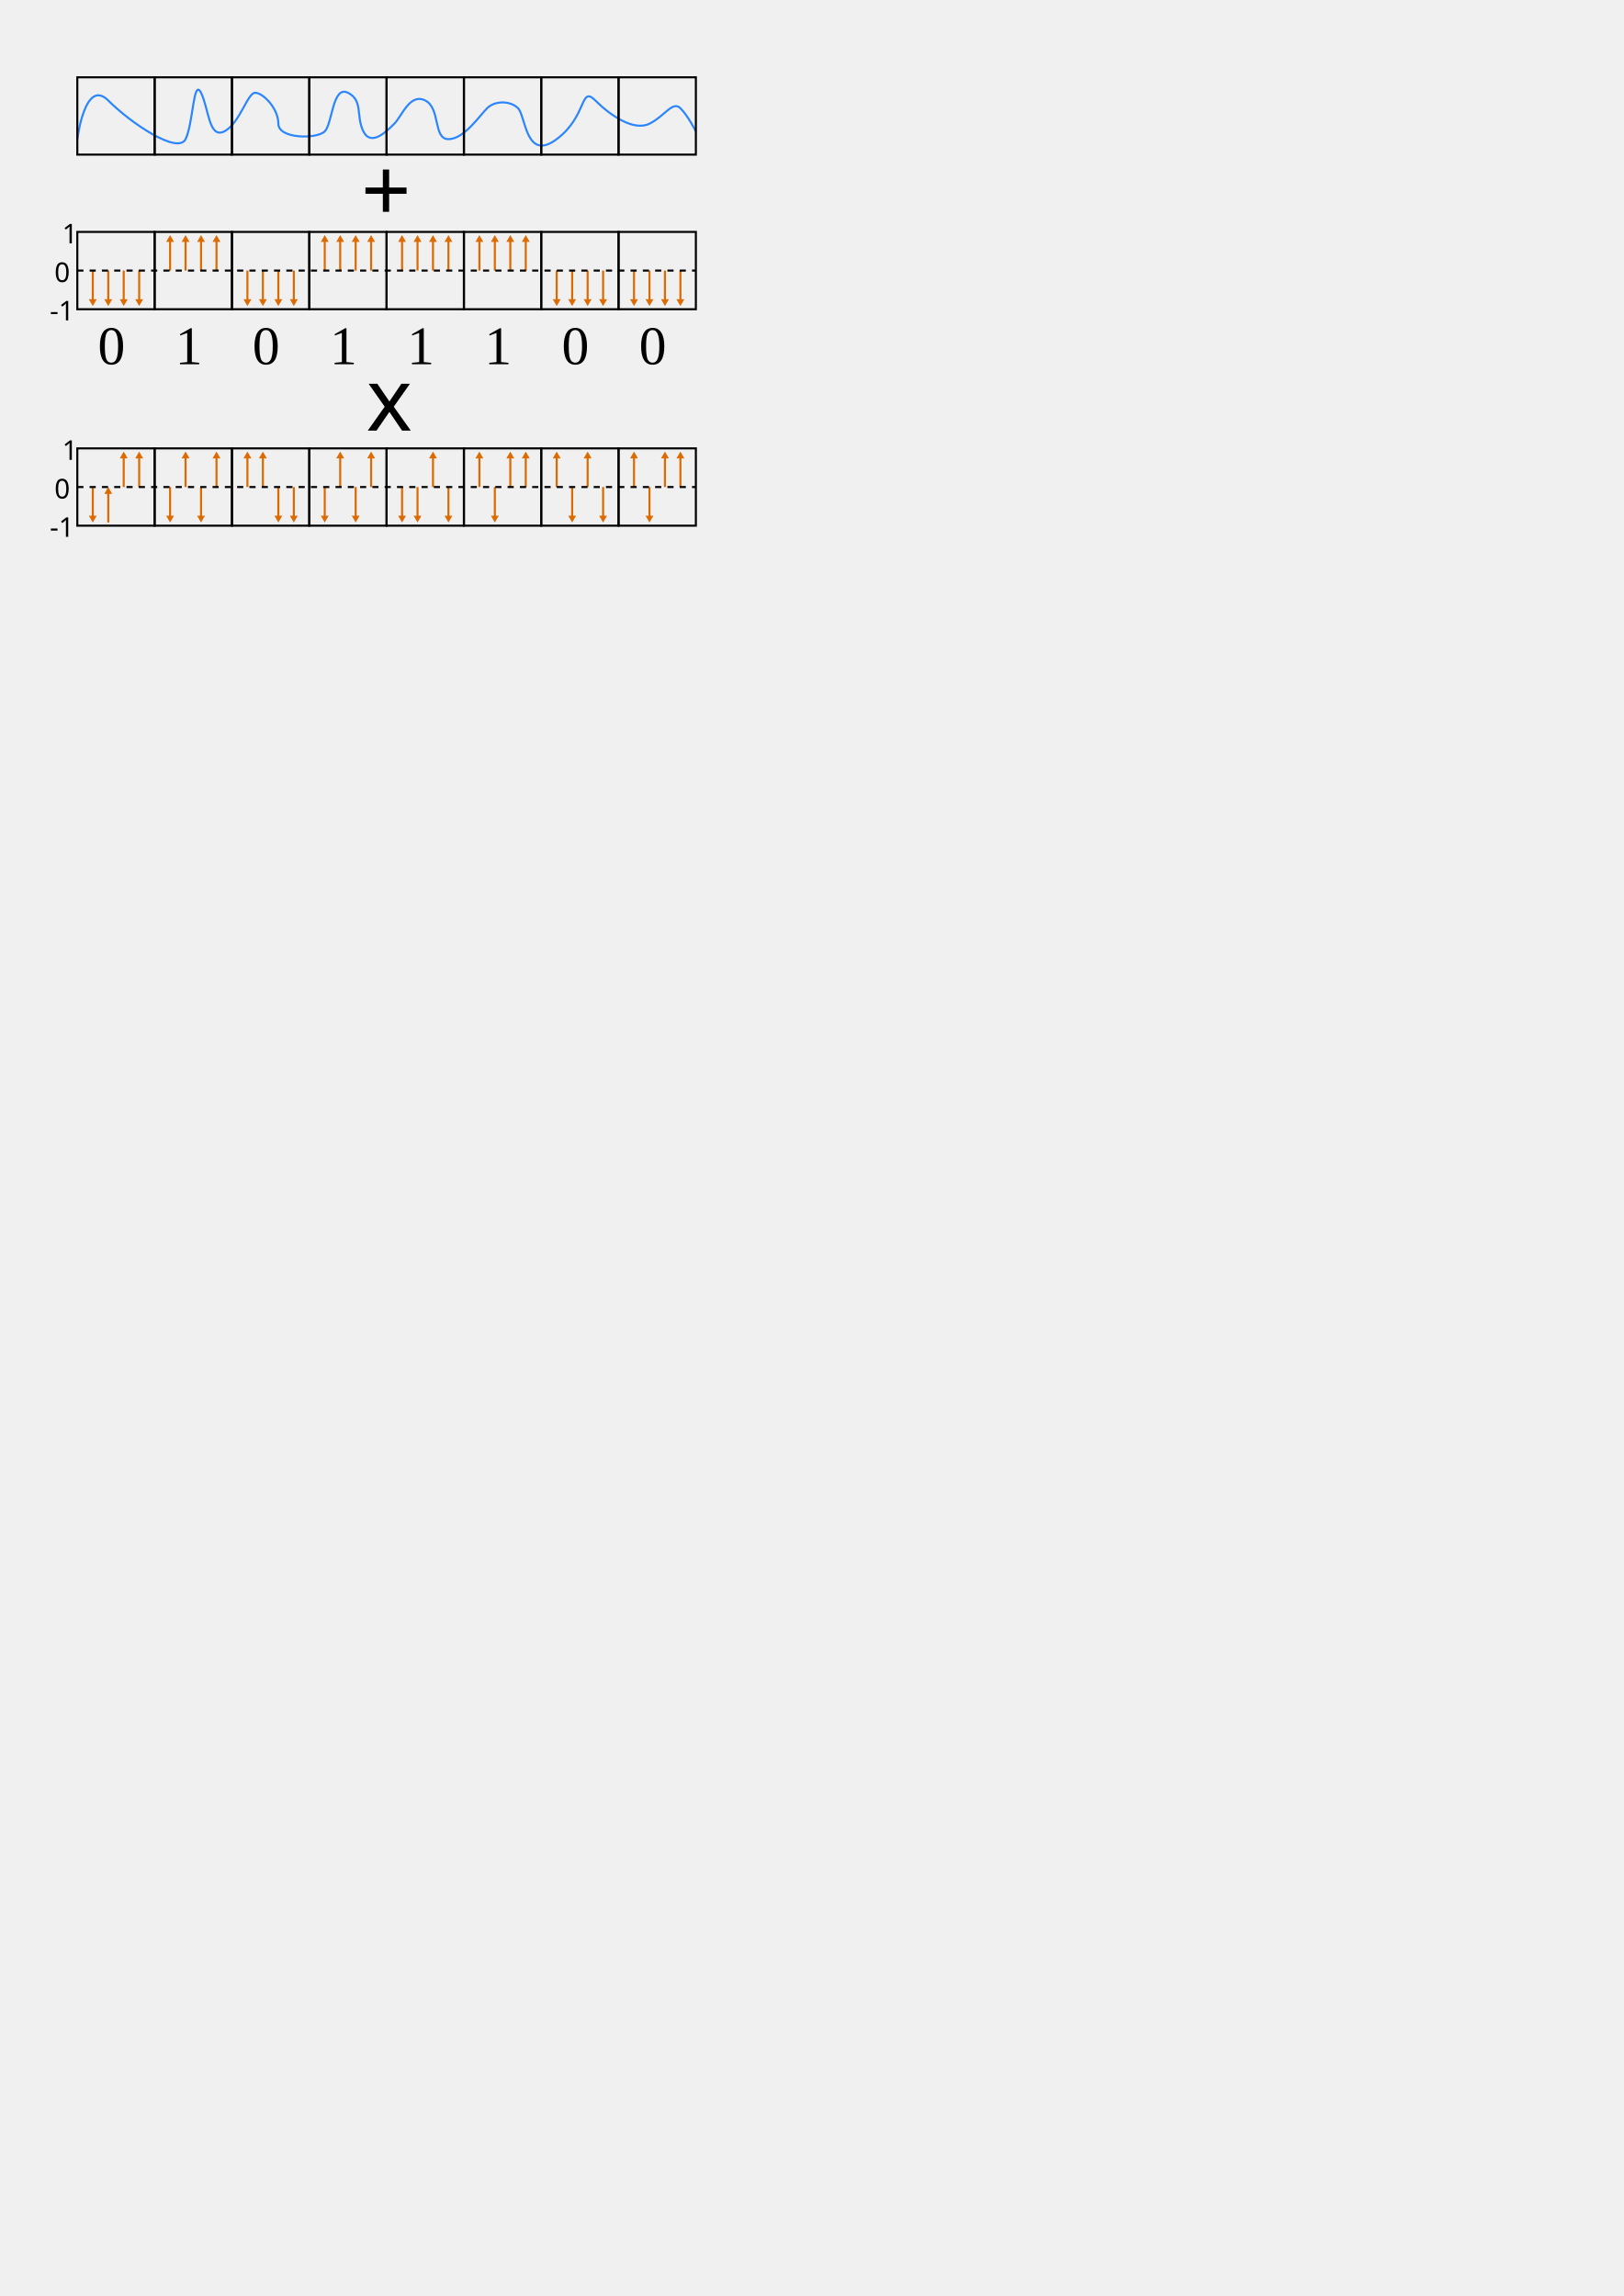
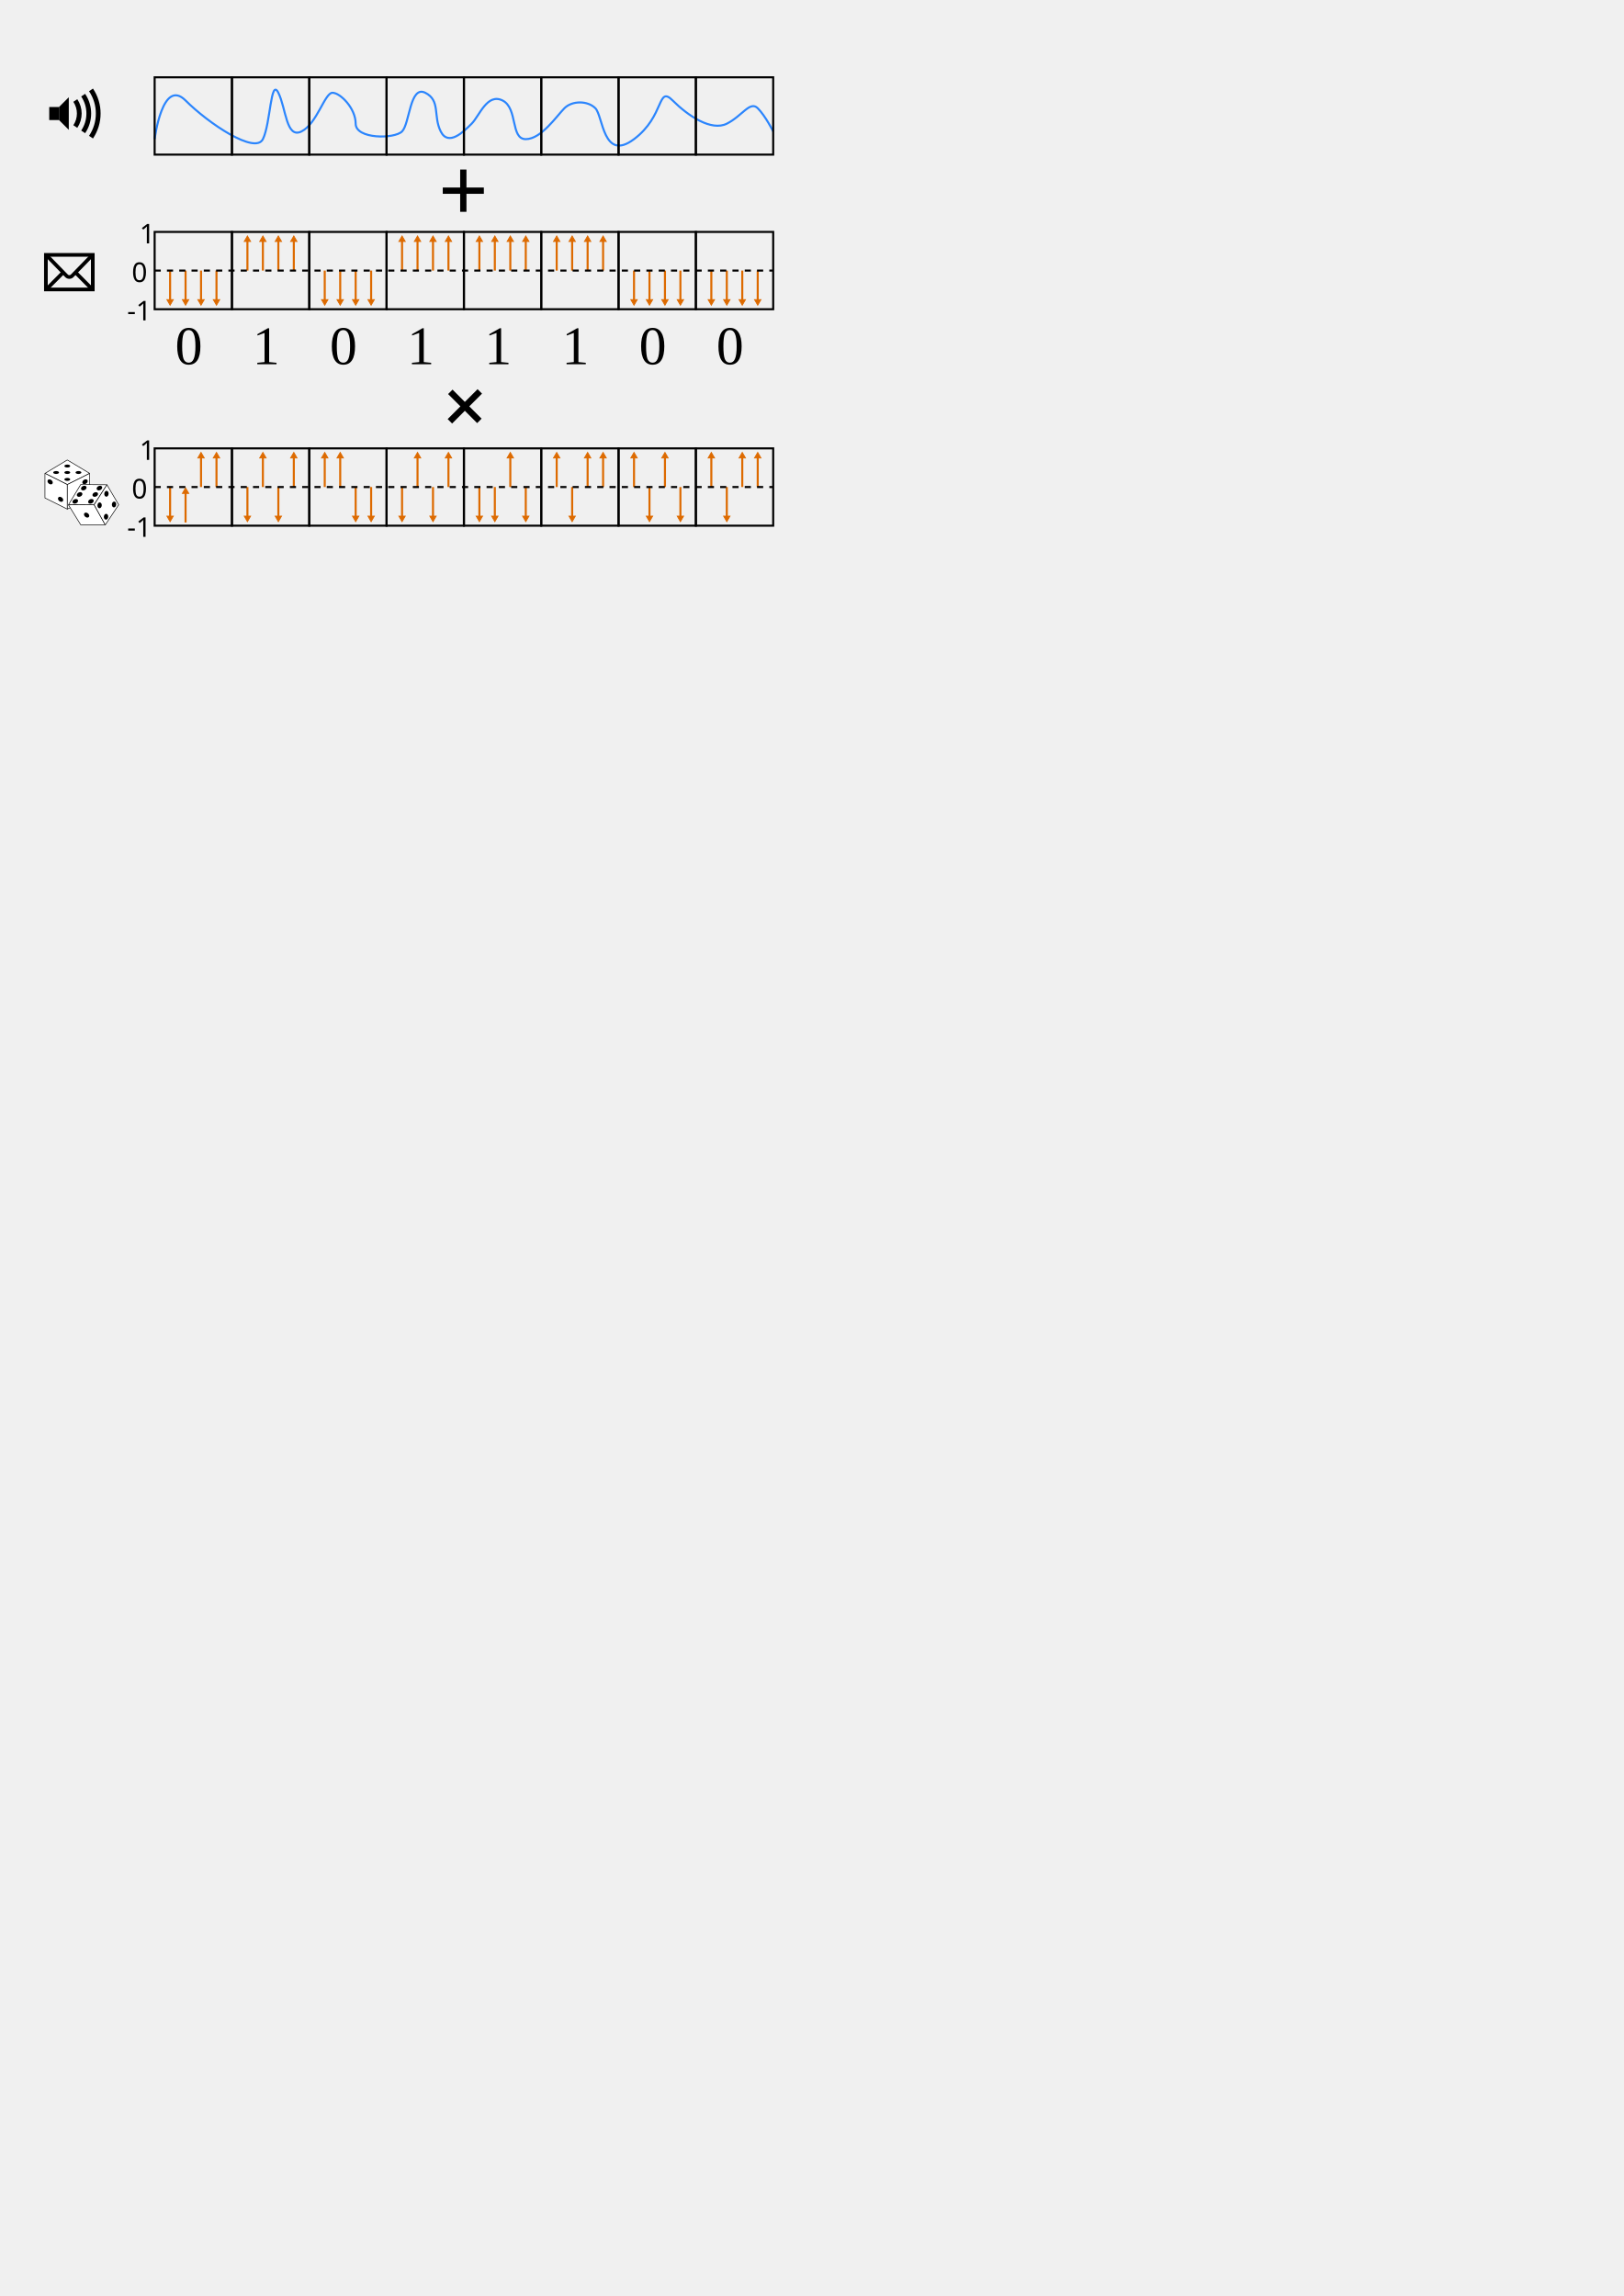
- <svg xmlns="http://www.w3.org/2000/svg" width="210mm" height="297mm" viewBox="0 0 210 297" version="1.1" id="svg1557">
+ <svg xmlns="http://www.w3.org/2000/svg" xmlns:xlink="http://www.w3.org/1999/xlink" width="210mm" height="297mm" viewBox="0 0 210 297" version="1.1" id="svg1557" xml:space="preserve">
  <defs id="defs1554">
    <marker style="overflow:visible" id="TriangleStart" refX="0" refY="0" orient="auto-start-reverse" markerWidth="3.324" markerHeight="3.843" viewBox="0 0 5.324 6.155" preserveAspectRatio="xMidYMid">
      <path transform="scale(0.5)" style="fill:context-stroke;fill-rule:evenodd;stroke:context-stroke;stroke-width:1pt" d="M 5.77,0 -2.88,5 V -5 Z" id="path135" />
    </marker>
+     <symbol id="Mail">
+       <g style="fill:none;stroke-width:4" id="g437">
+         <path d="m 10.5,55.1 h 51 V 17.5 h -51 z" id="path429" />
+         <path d="m 11,17.75 22,22.6 c 1.6,1.6 4.4,1.6 6,0.013 L 61,17.75" id="path431" />
+         <path d="M 12,54 28.9,37" id="path433" />
+         <path d="M 60,54 43.1,37" id="path435" />
+       </g>
+     </symbol>
+     <symbol id="PostOffice">
+       <g style="fill:none;stroke-width:4" id="g3347">
+         <path d="m 10.5,55.1 h 51 V 17.5 h -51 z" id="path3339" />
+         <path d="m 11,17.75 22,22.6 c 1.6,1.6 4.4,1.6 6,0.013 L 61,17.75" id="path3341" />
+         <path d="M 12,54 28.9,37" id="path3343" />
+         <path d="M 60,54 43.1,37" id="path3345" />
+       </g>
+     </symbol>
+     <symbol id="Amphitheatre">
+       <circle cx="36" cy="8.5" r="3.5" style="stroke:none" id="circle2660" />
+       <path d="m 42,13.5 a 4.5,4.5 0 0 1 4.5,4.5 v 8.5 a 1.5,1.5 0 0 1 -3,0 v -8 h -3 V 29 a 20,20 0 0 1 -9,0 V 18.5 h -3 v 8 a 1.5,1.5 0 0 1 -3,0 V 18 A 4.5,4.5 0 0 1 30,13.5 Z" style="stroke:none" id="path2662" />
+       <path d="m 51.1,34.4 a 27,27 0 0 1 -30.2,0" style="fill:none;stroke-width:5.5" id="path2664" />
+       <path d="m 57.3,43.5 a 38,38 0 0 1 -42.6,0" style="fill:none;stroke-width:5.5" id="path2666" />
+       <path d="m 63.4,52.6 a 49,49 0 0 1 -54.8,0" style="fill:none;stroke-width:5.5" id="path2668" />
+     </symbol>
  </defs>
  <g id="layer1">
-     <g id="g2194" transform="translate(-0.655665,-6)">
+     <g id="g2194" transform="translate(9.344335,-6)">
      <text xml:space="preserve" style="font-size:7.056px;fill:#000000;fill-opacity:1;stroke:none;stroke-width:0.265;stroke-linecap:butt;stroke-linejoin:miter;stroke-miterlimit:4;stroke-dasharray:none;stroke-dashoffset:0;stroke-opacity:1;paint-order:normal" x="13.31" y="53.115" id="text20571">
        <tspan id="tspan20569" style="font-size:7.056px;fill:#000000;fill-opacity:1;stroke:none;stroke-width:0.265;stroke-dasharray:none;stroke-opacity:1" x="13.31" y="53.115">0</tspan>
      </text>
      <text xml:space="preserve" style="font-size:7.056px;fill:#000000;fill-opacity:1;stroke:none;stroke-width:0.265;stroke-linecap:butt;stroke-linejoin:miter;stroke-miterlimit:4;stroke-dasharray:none;stroke-dashoffset:0;stroke-opacity:1;paint-order:normal" x="33.31" y="53.115" id="text20571-6">
        <tspan id="tspan20569-1" style="font-size:7.056px;fill:#000000;fill-opacity:1;stroke:none;stroke-width:0.265;stroke-dasharray:none;stroke-opacity:1" x="33.31" y="53.115">0</tspan>
      </text>
      <text xml:space="preserve" style="font-size:7.056px;fill:#000000;fill-opacity:1;stroke:none;stroke-width:0.265;stroke-linecap:butt;stroke-linejoin:miter;stroke-miterlimit:4;stroke-dasharray:none;stroke-dashoffset:0;stroke-opacity:1;paint-order:normal" x="43.31" y="53.115" id="text20571-6-8">
        <tspan id="tspan20569-1-7" style="font-size:7.056px;fill:#000000;fill-opacity:1;stroke:none;stroke-width:0.265;stroke-dasharray:none;stroke-opacity:1" x="43.31" y="53.115">1</tspan>
      </text>
      <text xml:space="preserve" style="font-size:7.056px;fill:#000000;fill-opacity:1;stroke:none;stroke-width:0.265;stroke-linecap:butt;stroke-linejoin:miter;stroke-miterlimit:4;stroke-dasharray:none;stroke-dashoffset:0;stroke-opacity:1;paint-order:normal" x="53.31" y="53.115" id="text20571-6-9">
        <tspan id="tspan20569-1-2" style="font-size:7.056px;fill:#000000;fill-opacity:1;stroke:none;stroke-width:0.265;stroke-dasharray:none;stroke-opacity:1" x="53.31" y="53.115">1</tspan>
      </text>
      <text xml:space="preserve" style="font-size:7.056px;fill:#000000;fill-opacity:1;stroke:none;stroke-width:0.265;stroke-linecap:butt;stroke-linejoin:miter;stroke-miterlimit:4;stroke-dasharray:none;stroke-dashoffset:0;stroke-opacity:1;paint-order:normal" x="63.31" y="53.115" id="text20571-6-0">
        <tspan id="tspan20569-1-23" style="font-size:7.056px;fill:#000000;fill-opacity:1;stroke:none;stroke-width:0.265;stroke-dasharray:none;stroke-opacity:1" x="63.31" y="53.115">1</tspan>
      </text>
      <text xml:space="preserve" style="font-size:7.056px;fill:#000000;fill-opacity:1;stroke:none;stroke-width:0.265;stroke-linecap:butt;stroke-linejoin:miter;stroke-miterlimit:4;stroke-dasharray:none;stroke-dashoffset:0;stroke-opacity:1;paint-order:normal" x="73.31" y="53.115" id="text20571-6-7">
        <tspan id="tspan20569-1-5" style="font-size:7.056px;fill:#000000;fill-opacity:1;stroke:none;stroke-width:0.265;stroke-dasharray:none;stroke-opacity:1" x="73.31" y="53.115">0</tspan>
      </text>
      <text xml:space="preserve" style="font-size:7.056px;fill:#000000;fill-opacity:1;stroke:none;stroke-width:0.265;stroke-linecap:butt;stroke-linejoin:miter;stroke-miterlimit:4;stroke-dasharray:none;stroke-dashoffset:0;stroke-opacity:1;paint-order:normal" x="83.31" y="53.115" id="text20571-6-92">
        <tspan id="tspan20569-1-28" style="font-size:7.056px;fill:#000000;fill-opacity:1;stroke:none;stroke-width:0.265;stroke-dasharray:none;stroke-opacity:1" x="83.31" y="53.115">0</tspan>
      </text>
      <text xml:space="preserve" style="font-size:7.056px;fill:#000000;fill-opacity:1;stroke:none;stroke-width:0.265;stroke-linecap:butt;stroke-linejoin:miter;stroke-miterlimit:4;stroke-dasharray:none;stroke-dashoffset:0;stroke-opacity:1;paint-order:normal" x="23.31" y="53.115" id="text20571-6-6">
        <tspan id="tspan20569-1-1" style="font-size:7.056px;fill:#000000;fill-opacity:1;stroke:none;stroke-width:0.265;stroke-dasharray:none;stroke-opacity:1" x="23.31" y="53.115">1</tspan>
      </text>
    </g>
-     <g id="g3148" style="display:inline" transform="translate(0,-26)">
-       <path style="fill:none;stroke:#0671ff;stroke-width:0.265;stroke-linecap:butt;stroke-linejoin:miter;stroke-miterlimit:4;paint-order:normal;stroke-opacity:0.843" d="m 10,44 c 0,0 1,-8 4,-5 3,3 9,7 10,5 1,-2 1,-8 2,-6 1,2 1,6 3,5 2,-1 3,-5 4,-5 1,0 3,2 3,4 0,2 5,2 6,1 1,-1 1,-6 3,-5 2,1 1,3 2,5 1,2 3,0 4,-1 1,-1 2,-4 4,-3 2,1 1,5 3,5 2,0 4,-3 5,-4 1,-1 3,-1 4,0 1,1 1,7 5,4 4,-3 3,-7 5,-5 2,2 5,4 7,3 C 86,41 87,39 88,40 c 1,1 2,3 2,3" id="path2536-6-7" />
+     <g id="g3148" style="display:inline" transform="translate(10,-26)">
+       <path style="fill:none;stroke:#0671ff;stroke-width:0.265;stroke-linecap:butt;stroke-linejoin:miter;stroke-miterlimit:4;stroke-opacity:0.843;paint-order:normal" d="m 10,44 c 0,0 1,-8 4,-5 3,3 9,7 10,5 1,-2 1,-8 2,-6 1,2 1,6 3,5 2,-1 3,-5 4,-5 1,0 3,2 3,4 0,2 5,2 6,1 1,-1 1,-6 3,-5 2,1 1,3 2,5 1,2 3,0 4,-1 1,-1 2,-4 4,-3 2,1 1,5 3,5 2,0 4,-3 5,-4 1,-1 3,-1 4,0 1,1 1,7 5,4 4,-3 3,-7 5,-5 2,2 5,4 7,3 C 86,41 87,39 88,40 c 1,1 2,3 2,3" id="path2536-6-7" />
      <g id="g2699-9-3" transform="translate(0,26)" style="display:inline">
        <rect style="fill:none;stroke:#000000;stroke-width:0.265;stroke-linecap:butt;stroke-linejoin:miter;stroke-miterlimit:4;paint-order:normal" id="rect907-1-6" width="10" height="10" x="10" y="10" />
        <rect style="fill:none;stroke:#000000;stroke-width:0.265;stroke-linecap:butt;stroke-linejoin:miter;stroke-miterlimit:4;paint-order:normal" id="rect907-3-2-7" width="10" height="10" x="20" y="10" />
        <rect style="fill:none;stroke:#000000;stroke-width:0.265;stroke-linecap:butt;stroke-linejoin:miter;stroke-miterlimit:4;paint-order:normal" id="rect907-3-6-7-5" width="10" height="10" x="30" y="10" />
        <rect style="fill:none;stroke:#000000;stroke-width:0.265;stroke-linecap:butt;stroke-linejoin:miter;stroke-miterlimit:4;paint-order:normal" id="rect907-3-7-0-3" width="10" height="10" x="40" y="10" />
        <rect style="fill:none;stroke:#000000;stroke-width:0.265;stroke-linecap:butt;stroke-linejoin:miter;stroke-miterlimit:4;paint-order:normal" id="rect907-5-9-5" width="10" height="10" x="50" y="10" />
        <rect style="fill:none;stroke:#000000;stroke-width:0.265;stroke-linecap:butt;stroke-linejoin:miter;stroke-miterlimit:4;paint-order:normal" id="rect907-3-3-3-6" width="10" height="10" x="60" y="10" />
        <rect style="fill:none;stroke:#000000;stroke-width:0.265;stroke-linecap:butt;stroke-linejoin:miter;stroke-miterlimit:4;paint-order:normal" id="rect907-3-6-5-6-2" width="10" height="10" x="70" y="10" />
        <rect style="fill:none;stroke:#000000;stroke-width:0.265;stroke-linecap:butt;stroke-linejoin:miter;stroke-miterlimit:4;paint-order:normal" id="rect907-3-7-6-0-9" width="10" height="10" x="80" y="10" />
      </g>
    </g>
-     <g id="g9992">
+     <g id="g9992" transform="translate(10)">
      <g id="g9040" transform="translate(0,20)" style="display:inline">
        <path id="rect9024" style="fill:none;stroke:#000000;stroke-width:0.265" d="M 10,10 H 20 V 20 H 10 Z" />
        <rect style="fill:none;stroke:#000000;stroke-width:0.265;stroke-linecap:butt;stroke-linejoin:miter;stroke-miterlimit:4;paint-order:normal" id="rect9026" width="10" height="10" x="20" y="10" />
        <rect style="fill:none;stroke:#000000;stroke-width:0.265;stroke-linecap:butt;stroke-linejoin:miter;stroke-miterlimit:4;paint-order:normal" id="rect9028" width="10" height="10" x="30" y="10" />
        <rect style="fill:none;stroke:#000000;stroke-width:0.265;stroke-linecap:butt;stroke-linejoin:miter;stroke-miterlimit:4;paint-order:normal" id="rect9030" width="10" height="10" x="40" y="10" />
        <rect style="fill:none;stroke:#000000;stroke-width:0.265;stroke-linecap:butt;stroke-linejoin:miter;stroke-miterlimit:4;paint-order:normal" id="rect9032" width="10" height="10" x="50" y="10" />
        <rect style="fill:none;stroke:#000000;stroke-width:0.265;stroke-linecap:butt;stroke-linejoin:miter;stroke-miterlimit:4;paint-order:normal" id="rect9034" width="10" height="10" x="60" y="10" />
        <rect style="fill:none;stroke:#000000;stroke-width:0.265;stroke-linecap:butt;stroke-linejoin:miter;stroke-miterlimit:4;paint-order:normal" id="rect9036" width="10" height="10" x="70" y="10" />
        <rect style="fill:none;stroke:#000000;stroke-width:0.265;stroke-linecap:butt;stroke-linejoin:miter;stroke-miterlimit:4;paint-order:normal" id="rect9038" width="10" height="10" x="80" y="10" />
      </g>
      <path style="fill:#000000;stroke:#dd6a00;stroke-width:0.265;stroke-miterlimit:1.5;stroke-opacity:1;marker-end:url(#TriangleStart)" d="M 22,35 V 31" id="path5678" />
      <path style="fill:#000000;stroke:#dd6a00;stroke-width:0.265;stroke-miterlimit:1.5;stroke-opacity:1;marker-end:url(#TriangleStart)" d="M 24,35 V 31" id="path5682" />
      <path style="fill:#000000;stroke:#dd6a00;stroke-width:0.265;stroke-miterlimit:1.5;stroke-opacity:1;marker-end:url(#TriangleStart)" d="M 26,35 V 31" id="path5686" />
      <path style="fill:#000000;stroke:#dd6a00;stroke-width:0.265;stroke-miterlimit:1.5;stroke-opacity:1;marker-end:url(#TriangleStart)" d="M 28,35 V 31" id="path5690" />
-       <path style="fill:#000000;stroke:#dd6a00;stroke-width:0.265;stroke-miterlimit:1.5;stroke-opacity:1;marker-end:url(#TriangleStart)" d="m 12,35 0,4" id="path6644" />
-       <path style="fill:#000000;stroke:#dd6a00;stroke-width:0.265;stroke-miterlimit:1.5;stroke-opacity:1;marker-end:url(#TriangleStart)" d="m 14,35 0,4" id="path6646" />
-       <path style="fill:#000000;stroke:#dd6a00;stroke-width:0.265;stroke-miterlimit:1.5;stroke-opacity:1;marker-end:url(#TriangleStart)" d="m 16,35 0,4" id="path6648" />
-       <path style="fill:#000000;stroke:#dd6a00;stroke-width:0.265;stroke-miterlimit:1.5;stroke-opacity:1;marker-end:url(#TriangleStart)" d="m 18,35 0,4" id="path6650" />
+       <path style="fill:#000000;stroke:#dd6a00;stroke-width:0.265;stroke-miterlimit:1.5;stroke-opacity:1;marker-end:url(#TriangleStart)" d="m 12,35 v 4" id="path6644" />
+       <path style="fill:#000000;stroke:#dd6a00;stroke-width:0.265;stroke-miterlimit:1.5;stroke-opacity:1;marker-end:url(#TriangleStart)" d="m 14,35 v 4" id="path6646" />
+       <path style="fill:#000000;stroke:#dd6a00;stroke-width:0.265;stroke-miterlimit:1.5;stroke-opacity:1;marker-end:url(#TriangleStart)" d="m 16,35 v 4" id="path6648" />
+       <path style="fill:#000000;stroke:#dd6a00;stroke-width:0.265;stroke-miterlimit:1.5;stroke-opacity:1;marker-end:url(#TriangleStart)" d="m 18,35 v 4" id="path6650" />
      <path style="fill:#000000;stroke:#dd6a00;stroke-width:0.265;stroke-miterlimit:1.5;stroke-opacity:1;marker-end:url(#TriangleStart)" d="M 42,35 V 31" id="path8886" />
      <path style="fill:#000000;stroke:#dd6a00;stroke-width:0.265;stroke-miterlimit:1.5;stroke-opacity:1;marker-end:url(#TriangleStart)" d="M 44,35 V 31" id="path8888" />
      <path style="fill:#000000;stroke:#dd6a00;stroke-width:0.265;stroke-miterlimit:1.5;stroke-opacity:1;marker-end:url(#TriangleStart)" d="M 46,35 V 31" id="path8890" />
      <path style="fill:#000000;stroke:#dd6a00;stroke-width:0.265;stroke-miterlimit:1.5;stroke-opacity:1;marker-end:url(#TriangleStart)" d="M 48,35 V 31" id="path8892" />
-       <path style="fill:#000000;stroke:#dd6a00;stroke-width:0.265;stroke-miterlimit:1.5;stroke-opacity:1;marker-end:url(#TriangleStart)" d="m 32,35 0,4" id="path8894" />
-       <path style="fill:#000000;stroke:#dd6a00;stroke-width:0.265;stroke-miterlimit:1.5;stroke-opacity:1;marker-end:url(#TriangleStart)" d="m 34,35 0,4" id="path8896" />
-       <path style="fill:#000000;stroke:#dd6a00;stroke-width:0.265;stroke-miterlimit:1.5;stroke-opacity:1;marker-end:url(#TriangleStart)" d="m 36,35 0,4" id="path8898" />
-       <path style="fill:#000000;stroke:#dd6a00;stroke-width:0.265;stroke-miterlimit:1.5;stroke-opacity:1;marker-end:url(#TriangleStart)" d="m 38,35 0,4" id="path8900" />
+       <path style="fill:#000000;stroke:#dd6a00;stroke-width:0.265;stroke-miterlimit:1.5;stroke-opacity:1;marker-end:url(#TriangleStart)" d="m 32,35 v 4" id="path8894" />
+       <path style="fill:#000000;stroke:#dd6a00;stroke-width:0.265;stroke-miterlimit:1.5;stroke-opacity:1;marker-end:url(#TriangleStart)" d="m 34,35 v 4" id="path8896" />
+       <path style="fill:#000000;stroke:#dd6a00;stroke-width:0.265;stroke-miterlimit:1.5;stroke-opacity:1;marker-end:url(#TriangleStart)" d="m 36,35 v 4" id="path8898" />
+       <path style="fill:#000000;stroke:#dd6a00;stroke-width:0.265;stroke-miterlimit:1.5;stroke-opacity:1;marker-end:url(#TriangleStart)" d="m 38,35 v 4" id="path8900" />
      <path style="fill:#000000;stroke:#dd6a00;stroke-width:0.265;stroke-miterlimit:1.5;stroke-opacity:1;marker-end:url(#TriangleStart)" d="M 52,35 V 31" id="path8906" />
      <path style="fill:#000000;stroke:#dd6a00;stroke-width:0.265;stroke-miterlimit:1.5;stroke-opacity:1;marker-end:url(#TriangleStart)" d="M 54,35 V 31" id="path8908" />
      <path style="fill:#000000;stroke:#dd6a00;stroke-width:0.265;stroke-miterlimit:1.5;stroke-opacity:1;marker-end:url(#TriangleStart)" d="M 56,35 V 31" id="path8910" />
      <path style="fill:#000000;stroke:#dd6a00;stroke-width:0.265;stroke-miterlimit:1.5;stroke-opacity:1;marker-end:url(#TriangleStart)" d="M 58,35 V 31" id="path8912" />
      <path style="fill:#000000;stroke:#dd6a00;stroke-width:0.265;stroke-miterlimit:1.5;stroke-opacity:1;marker-end:url(#TriangleStart)" d="M 62,35 V 31" id="path8916" />
      <path style="fill:#000000;stroke:#dd6a00;stroke-width:0.265;stroke-miterlimit:1.5;stroke-opacity:1;marker-end:url(#TriangleStart)" d="M 64,35 V 31" id="path8918" />
      <path style="fill:#000000;stroke:#dd6a00;stroke-width:0.265;stroke-miterlimit:1.5;stroke-opacity:1;marker-end:url(#TriangleStart)" d="M 66,35 V 31" id="path8920" />
      <path style="fill:#000000;stroke:#dd6a00;stroke-width:0.265;stroke-miterlimit:1.5;stroke-opacity:1;marker-end:url(#TriangleStart)" d="M 68,35 V 31" id="path8922" />
-       <path style="fill:#000000;stroke:#dd6a00;stroke-width:0.265;stroke-miterlimit:1.5;stroke-opacity:1;marker-end:url(#TriangleStart)" d="m 72,35 0,4" id="path8928" />
-       <path style="fill:#000000;stroke:#dd6a00;stroke-width:0.265;stroke-miterlimit:1.5;stroke-opacity:1;marker-end:url(#TriangleStart)" d="m 74,35 0,4" id="path8930" />
-       <path style="fill:#000000;stroke:#dd6a00;stroke-width:0.265;stroke-miterlimit:1.5;stroke-opacity:1;marker-end:url(#TriangleStart)" d="m 76,35 0,4" id="path8932" />
-       <path style="fill:#000000;stroke:#dd6a00;stroke-width:0.265;stroke-miterlimit:1.5;stroke-opacity:1;marker-end:url(#TriangleStart)" d="m 78,35 0,4" id="path8934" />
-       <path style="fill:#000000;stroke:#dd6a00;stroke-width:0.265;stroke-miterlimit:1.5;stroke-opacity:1;marker-end:url(#TriangleStart)" d="m 82,35 0,4" id="path8940" />
-       <path style="fill:#000000;stroke:#dd6a00;stroke-width:0.265;stroke-miterlimit:1.5;stroke-opacity:1;marker-end:url(#TriangleStart)" d="m 84,35 0,4" id="path8942" />
-       <path style="fill:#000000;stroke:#dd6a00;stroke-width:0.265;stroke-miterlimit:1.5;stroke-opacity:1;marker-end:url(#TriangleStart)" d="m 86,35 0,4" id="path8944" />
-       <path style="fill:#000000;stroke:#dd6a00;stroke-width:0.265;stroke-miterlimit:1.5;stroke-opacity:1;marker-end:url(#TriangleStart)" d="m 88,35 0,4" id="path8946" />
+       <path style="fill:#000000;stroke:#dd6a00;stroke-width:0.265;stroke-miterlimit:1.5;stroke-opacity:1;marker-end:url(#TriangleStart)" d="m 72,35 v 4" id="path8928" />
+       <path style="fill:#000000;stroke:#dd6a00;stroke-width:0.265;stroke-miterlimit:1.5;stroke-opacity:1;marker-end:url(#TriangleStart)" d="m 74,35 v 4" id="path8930" />
+       <path style="fill:#000000;stroke:#dd6a00;stroke-width:0.265;stroke-miterlimit:1.5;stroke-opacity:1;marker-end:url(#TriangleStart)" d="m 76,35 v 4" id="path8932" />
+       <path style="fill:#000000;stroke:#dd6a00;stroke-width:0.265;stroke-miterlimit:1.5;stroke-opacity:1;marker-end:url(#TriangleStart)" d="m 78,35 v 4" id="path8934" />
+       <path style="fill:#000000;stroke:#dd6a00;stroke-width:0.265;stroke-miterlimit:1.5;stroke-opacity:1;marker-end:url(#TriangleStart)" d="m 82,35 v 4" id="path8940" />
+       <path style="fill:#000000;stroke:#dd6a00;stroke-width:0.265;stroke-miterlimit:1.5;stroke-opacity:1;marker-end:url(#TriangleStart)" d="m 84,35 v 4" id="path8942" />
+       <path style="fill:#000000;stroke:#dd6a00;stroke-width:0.265;stroke-miterlimit:1.5;stroke-opacity:1;marker-end:url(#TriangleStart)" d="m 86,35 v 4" id="path8944" />
+       <path style="fill:#000000;stroke:#dd6a00;stroke-width:0.265;stroke-miterlimit:1.5;stroke-opacity:1;marker-end:url(#TriangleStart)" d="m 88,35 v 4" id="path8946" />
      <path style="fill:#000000;stroke:#010000;stroke-width:0.265;stroke-miterlimit:1.5;stroke-dasharray:0.795, 0.795;stroke-dashoffset:0;stroke-opacity:1" d="M 10,35 H 90" id="path9051" />
      <text xml:space="preserve" style="font-size:3.528px;font-family:Cantarell;-inkscape-font-specification:Cantarell;fill:#000000;stroke:#010000;stroke-width:0.265;stroke-miterlimit:1.5;stroke-dasharray:none;stroke-dashoffset:0;stroke-opacity:1" x="6.439" y="41.448" id="text9600">
        <tspan id="tspan9598" style="font-size:3.528px;stroke:none;stroke-width:0.265;stroke-dasharray:none" x="6.439" y="41.448">-1</tspan>
      </text>
      <text xml:space="preserve" style="font-size:3.528px;font-family:Cantarell;-inkscape-font-specification:Cantarell;fill:#000000;stroke:#010000;stroke-width:0.265;stroke-miterlimit:1.5;stroke-dasharray:none;stroke-dashoffset:0;stroke-opacity:1" x="8.039" y="31.484" id="text9604">
        <tspan id="tspan9602" style="font-size:3.528px;stroke:none;stroke-width:0.265;stroke-dasharray:none" x="8.039" y="31.484">1</tspan>
      </text>
      <text xml:space="preserve" style="font-size:3.528px;font-family:Cantarell;-inkscape-font-specification:Cantarell;fill:#000000;stroke:#010000;stroke-width:0.265;stroke-miterlimit:1.5;stroke-dasharray:none;stroke-dashoffset:0;stroke-opacity:1" x="7.039" y="36.484" id="text9608">
        <tspan id="tspan9606" style="font-size:3.528px;stroke:none;stroke-width:0.265;stroke-dasharray:none" x="7.039" y="36.484">0</tspan>
      </text>
    </g>
-     <path style="display:none;fill:#000000;stroke:#010000;stroke-width:0.265;stroke-miterlimit:1.5;stroke-dasharray:none;stroke-dashoffset:0;stroke-opacity:1" d="M 10,35 V 45" id="path9674" />
-     <text xml:space="preserve" style="font-size:11.289px;font-family:Cantarell;-inkscape-font-specification:Cantarell;fill:#000000;stroke:none;stroke-width:0.265;stroke-miterlimit:1.5;stroke-dasharray:none;stroke-dashoffset:0;stroke-opacity:1" x="46.705" y="28.649" id="text9680">
-       <tspan id="tspan9678" style="font-size:11.289px;stroke:none;stroke-width:0.265;stroke-dasharray:none" x="46.705" y="28.649">+</tspan>
+     <text xml:space="preserve" style="font-size:11.289px;font-family:Cantarell;-inkscape-font-specification:Cantarell;fill:#000000;stroke:none;stroke-width:0.265;stroke-miterlimit:1.5;stroke-dasharray:none;stroke-dashoffset:0;stroke-opacity:1" x="56.705" y="28.649" id="text9680">
+       <tspan id="tspan9678" style="font-size:11.289px;stroke:none;stroke-width:0.265;stroke-dasharray:none" x="56.705" y="28.649">+</tspan>
    </text>
-     <g id="g10104" transform="translate(0,28)">
+     <g id="g10104" transform="translate(10,28)">
      <g id="g10024" transform="translate(0,20)" style="display:inline">
        <path id="path10008" style="fill:none;stroke:#000000;stroke-width:0.265" d="M 10,10 H 20 V 20 H 10 Z" />
        <rect style="fill:none;stroke:#000000;stroke-width:0.265;stroke-linecap:butt;stroke-linejoin:miter;stroke-miterlimit:4;paint-order:normal" id="rect10010" width="10" height="10" x="20" y="10" />
        <rect style="fill:none;stroke:#000000;stroke-width:0.265;stroke-linecap:butt;stroke-linejoin:miter;stroke-miterlimit:4;paint-order:normal" id="rect10012" width="10" height="10" x="30" y="10" />
        <rect style="fill:none;stroke:#000000;stroke-width:0.265;stroke-linecap:butt;stroke-linejoin:miter;stroke-miterlimit:4;paint-order:normal" id="rect10014" width="10" height="10" x="40" y="10" />
        <rect style="fill:none;stroke:#000000;stroke-width:0.265;stroke-linecap:butt;stroke-linejoin:miter;stroke-miterlimit:4;paint-order:normal" id="rect10016" width="10" height="10" x="50" y="10" />
        <rect style="fill:none;stroke:#000000;stroke-width:0.265;stroke-linecap:butt;stroke-linejoin:miter;stroke-miterlimit:4;paint-order:normal" id="rect10018" width="10" height="10" x="60" y="10" />
        <rect style="fill:none;stroke:#000000;stroke-width:0.265;stroke-linecap:butt;stroke-linejoin:miter;stroke-miterlimit:4;paint-order:normal" id="rect10020" width="10" height="10" x="70" y="10" />
        <rect style="fill:none;stroke:#000000;stroke-width:0.265;stroke-linecap:butt;stroke-linejoin:miter;stroke-miterlimit:4;paint-order:normal" id="rect10022" width="10" height="10" x="80" y="10" />
      </g>
      <path style="fill:#000000;stroke:#dd6a00;stroke-width:0.265;stroke-miterlimit:1.5;stroke-opacity:1;marker-end:url(#TriangleStart)" d="m 22,35 v 4" id="path10026" />
      <path style="fill:#000000;stroke:#dd6a00;stroke-width:0.265;stroke-miterlimit:1.5;stroke-opacity:1;marker-end:url(#TriangleStart)" d="M 24,35 V 31" id="path10028" />
      <path style="fill:#000000;stroke:#dd6a00;stroke-width:0.265;stroke-miterlimit:1.5;stroke-opacity:1;marker-end:url(#TriangleStart)" d="m 26,35 v 4" id="path10030" />
      <path style="fill:#000000;stroke:#dd6a00;stroke-width:0.265;stroke-miterlimit:1.5;stroke-opacity:1;marker-end:url(#TriangleStart)" d="M 28,35 V 31" id="path10032" />
      <path style="fill:#000000;stroke:#dd6a00;stroke-width:0.265;stroke-miterlimit:1.5;stroke-opacity:1;marker-end:url(#TriangleStart)" d="m 12,35 v 4" id="path10034" />
      <path style="fill:#000000;stroke:#dd6a00;stroke-width:0.265;stroke-miterlimit:1.5;stroke-opacity:1;marker-end:url(#TriangleStart)" d="m 14,39.587 v -4" id="path10036" />
      <path style="fill:#000000;stroke:#dd6a00;stroke-width:0.265;stroke-miterlimit:1.5;stroke-opacity:1;marker-end:url(#TriangleStart)" d="M 16,35 V 31" id="path10038" />
      <path style="fill:#000000;stroke:#dd6a00;stroke-width:0.265;stroke-miterlimit:1.5;stroke-opacity:1;marker-end:url(#TriangleStart)" d="M 18,35 V 31" id="path10040" />
      <path style="fill:#000000;stroke:#dd6a00;stroke-width:0.265;stroke-miterlimit:1.5;stroke-opacity:1;marker-end:url(#TriangleStart)" d="m 42,35 v 4" id="path10042" />
      <path style="fill:#000000;stroke:#dd6a00;stroke-width:0.265;stroke-miterlimit:1.5;stroke-opacity:1;marker-end:url(#TriangleStart)" d="M 44,35 V 31" id="path10044" />
      <path style="fill:#000000;stroke:#dd6a00;stroke-width:0.265;stroke-miterlimit:1.5;stroke-opacity:1;marker-end:url(#TriangleStart)" d="m 46,35 v 4" id="path10046" />
      <path style="fill:#000000;stroke:#dd6a00;stroke-width:0.265;stroke-miterlimit:1.5;stroke-opacity:1;marker-end:url(#TriangleStart)" d="M 48,35 V 31" id="path10048" />
      <path style="fill:#000000;stroke:#dd6a00;stroke-width:0.265;stroke-miterlimit:1.5;stroke-opacity:1;marker-end:url(#TriangleStart)" d="M 32,35 V 31" id="path10050" />
      <path style="fill:#000000;stroke:#dd6a00;stroke-width:0.265;stroke-miterlimit:1.5;stroke-opacity:1;marker-end:url(#TriangleStart)" d="M 34,35 V 31" id="path10052" />
      <path style="fill:#000000;stroke:#dd6a00;stroke-width:0.265;stroke-miterlimit:1.5;stroke-opacity:1;marker-end:url(#TriangleStart)" d="m 36,35 v 4" id="path10054" />
      <path style="fill:#000000;stroke:#dd6a00;stroke-width:0.265;stroke-miterlimit:1.5;stroke-opacity:1;marker-end:url(#TriangleStart)" d="m 38,35 v 4" id="path10056" />
      <path style="fill:#000000;stroke:#dd6a00;stroke-width:0.265;stroke-miterlimit:1.5;stroke-opacity:1;marker-end:url(#TriangleStart)" d="m 52,35 v 4" id="path10058" />
      <path style="fill:#000000;stroke:#dd6a00;stroke-width:0.265;stroke-miterlimit:1.5;stroke-opacity:1;marker-end:url(#TriangleStart)" d="m 54,35 v 4" id="path10060" />
      <path style="fill:#000000;stroke:#dd6a00;stroke-width:0.265;stroke-miterlimit:1.5;stroke-opacity:1;marker-end:url(#TriangleStart)" d="M 56,35 V 31" id="path10062" />
      <path style="fill:#000000;stroke:#dd6a00;stroke-width:0.265;stroke-miterlimit:1.5;stroke-opacity:1;marker-end:url(#TriangleStart)" d="m 58,35 v 4" id="path10064" />
      <path style="fill:#000000;stroke:#dd6a00;stroke-width:0.265;stroke-miterlimit:1.5;stroke-opacity:1;marker-end:url(#TriangleStart)" d="M 62,35 V 31" id="path10066" />
      <path style="fill:#000000;stroke:#dd6a00;stroke-width:0.265;stroke-miterlimit:1.5;stroke-opacity:1;marker-end:url(#TriangleStart)" d="m 64,35 v 4" id="path10068" />
      <path style="fill:#000000;stroke:#dd6a00;stroke-width:0.265;stroke-miterlimit:1.5;stroke-opacity:1;marker-end:url(#TriangleStart)" d="M 66,35 V 31" id="path10070" />
      <path style="fill:#000000;stroke:#dd6a00;stroke-width:0.265;stroke-miterlimit:1.5;stroke-opacity:1;marker-end:url(#TriangleStart)" d="M 68,35 V 31" id="path10072" />
      <path style="fill:#000000;stroke:#dd6a00;stroke-width:0.265;stroke-miterlimit:1.5;stroke-opacity:1;marker-end:url(#TriangleStart)" d="M 72,35 V 31" id="path10074" />
      <path style="fill:#000000;stroke:#dd6a00;stroke-width:0.265;stroke-miterlimit:1.5;stroke-opacity:1;marker-end:url(#TriangleStart)" d="m 74,35 v 4" id="path10076" />
      <path style="fill:#000000;stroke:#dd6a00;stroke-width:0.265;stroke-miterlimit:1.5;stroke-opacity:1;marker-end:url(#TriangleStart)" d="M 76,35 V 31" id="path10078" />
      <path style="fill:#000000;stroke:#dd6a00;stroke-width:0.265;stroke-miterlimit:1.5;stroke-opacity:1;marker-end:url(#TriangleStart)" d="m 78,35 v 4" id="path10080" />
      <path style="fill:#000000;stroke:#dd6a00;stroke-width:0.265;stroke-miterlimit:1.5;stroke-opacity:1;marker-end:url(#TriangleStart)" d="M 82,35 V 31" id="path10082" />
      <path style="fill:#000000;stroke:#dd6a00;stroke-width:0.265;stroke-miterlimit:1.5;stroke-opacity:1;marker-end:url(#TriangleStart)" d="m 84,35 v 4" id="path10084" />
      <path style="fill:#000000;stroke:#dd6a00;stroke-width:0.265;stroke-miterlimit:1.5;stroke-opacity:1;marker-end:url(#TriangleStart)" d="M 86,35 V 31" id="path10086" />
      <path style="fill:#000000;stroke:#dd6a00;stroke-width:0.265;stroke-miterlimit:1.5;stroke-opacity:1;marker-end:url(#TriangleStart)" d="M 88,35 V 31" id="path10088" />
      <path style="fill:#000000;stroke:#010000;stroke-width:0.265;stroke-miterlimit:1.5;stroke-dasharray:0.795, 0.795;stroke-dashoffset:0;stroke-opacity:1" d="M 10,35 H 90" id="path10090" />
      <text xml:space="preserve" style="font-size:3.528px;font-family:Cantarell;-inkscape-font-specification:Cantarell;fill:#000000;stroke:#010000;stroke-width:0.265;stroke-miterlimit:1.5;stroke-dasharray:none;stroke-dashoffset:0;stroke-opacity:1" x="6.439" y="41.448" id="text10094">
        <tspan id="tspan10092" style="font-size:3.528px;stroke:none;stroke-width:0.265;stroke-dasharray:none" x="6.439" y="41.448">-1</tspan>
      </text>
      <text xml:space="preserve" style="font-size:3.528px;font-family:Cantarell;-inkscape-font-specification:Cantarell;fill:#000000;stroke:#010000;stroke-width:0.265;stroke-miterlimit:1.5;stroke-dasharray:none;stroke-dashoffset:0;stroke-opacity:1" x="8.039" y="31.484" id="text10098">
        <tspan id="tspan10096" style="font-size:3.528px;stroke:none;stroke-width:0.265;stroke-dasharray:none" x="8.039" y="31.484">1</tspan>
      </text>
      <text xml:space="preserve" style="font-size:3.528px;font-family:Cantarell;-inkscape-font-specification:Cantarell;fill:#000000;stroke:#010000;stroke-width:0.265;stroke-miterlimit:1.5;stroke-dasharray:none;stroke-dashoffset:0;stroke-opacity:1" x="7.039" y="36.484" id="text10102">
        <tspan id="tspan10100" style="font-size:3.528px;stroke:none;stroke-width:0.265;stroke-dasharray:none" x="7.039" y="36.484">0</tspan>
      </text>
    </g>
-     <text xml:space="preserve" style="font-size:11.289px;font-family:Cantarell;-inkscape-font-specification:Cantarell;fill:#000000;stroke:none;stroke-width:0.265;stroke-miterlimit:1.5;stroke-dasharray:none;stroke-dashoffset:0;stroke-opacity:1" x="47.362" y="55.701" id="text10118">
-       <tspan id="tspan10116" style="font-size:11.289px;stroke:none;stroke-width:0.265;stroke-dasharray:none" x="47.362" y="55.701">x</tspan>
+     <use xlink:href="#Mail" style="fill:#000000;stroke:#000000" id="use6104" transform="matrix(0.1189052,0,0,0.1189052,4.687333,30.88943)" />
+     <g id="g9082" transform="matrix(0.4215494,0,0,0.4215494,-41.68895,4.147463)">
+       <g id="use6282" style="fill:#000000;stroke:#000000" transform="matrix(0,-0.2645833,0.2645833,0,112.8983,34.52021)">
+         <path d="m 51.1,34.4 a 27,27 0 0 1 -30.2,0" style="fill:none;stroke-width:5.5" id="path8403" />
+         <path d="m 57.3,43.5 a 38,38 0 0 1 -42.6,0" style="fill:none;stroke-width:5.5" id="path8405" />
+         <path d="m 63.4,52.6 a 49,49 0 0 1 -54.8,0" style="fill:none;stroke-width:5.5" id="path8407" />
+       </g>
+       <path style="fill:#000000;fill-opacity:1;stroke:none;stroke-width:0.265;stroke-miterlimit:1.5;stroke-opacity:0.843" d="m 120,20 v 10 l -3,-3 v -4 z" id="path8348" />
+       <rect style="fill:#000000;fill-opacity:1;stroke:none;stroke-width:0.265;stroke-miterlimit:1.5;stroke-opacity:0.843" id="rect9073" width="3" height="4" x="114" y="23" />
+     </g>
+     <g id="g19970" transform="matrix(0.2889603,0,0,0.2889603,-2.85529,35.22767)">
+       <g id="g14717">
+         <path style="fill:#ffffff;fill-opacity:1;stroke:#000000;stroke-width:0.265;stroke-miterlimit:1.5;stroke-opacity:1" d="M 40,84 30,90 40,95 50,90 Z" id="path14537" />
+         <path style="fill:#ffffff;fill-opacity:1;stroke:#000000;stroke-width:0.265;stroke-miterlimit:1.5;stroke-opacity:1" d="m 30,101 10,5 V 95 L 30,90 Z" id="path14539" />
+         <path style="fill:#ffffff;fill-opacity:1;stroke:#000000;stroke-width:0.265;stroke-miterlimit:1.5;stroke-opacity:1" d="m 40,106 10,-5 V 90 l -10,5 z" id="path16438" />
+         <ellipse style="fill:#000000;fill-opacity:1;stroke:none;stroke-width:0.265;stroke-miterlimit:1.5;stroke-opacity:1" id="path16900" cx="40" cy="86.711" rx="1.308" ry="0.654" />
+         <ellipse style="fill:#000000;fill-opacity:1;stroke:none;stroke-width:0.265;stroke-miterlimit:1.5;stroke-opacity:1" id="ellipse17058" cx="40" cy="89.61" rx="1.308" ry="0.654" />
+         <ellipse style="fill:#000000;fill-opacity:1;stroke:none;stroke-width:0.265;stroke-miterlimit:1.5;stroke-opacity:1" id="ellipse17060" cx="40" cy="92.698" rx="1.308" ry="0.654" />
+         <ellipse style="fill:#000000;fill-opacity:1;stroke:none;stroke-width:0.265;stroke-miterlimit:1.5;stroke-opacity:1" id="ellipse17066" cx="35" cy="89.61" rx="1.308" ry="0.654" />
+         <ellipse style="fill:#000000;fill-opacity:1;stroke:none;stroke-width:0.265;stroke-miterlimit:1.5;stroke-opacity:1" id="ellipse17068" cx="45" cy="89.61" rx="1.308" ry="0.654" />
+         <ellipse style="fill:#000000;fill-opacity:1;stroke:none;stroke-width:0.265;stroke-miterlimit:1.5;stroke-opacity:1" id="ellipse17070" cx="85.159" cy="50.903" rx="1.308" ry="0.967" transform="rotate(40.12202)" />
+         <ellipse style="fill:#000000;fill-opacity:1;stroke:none;stroke-width:0.265;stroke-miterlimit:1.5;stroke-opacity:1" id="ellipse17074" cx="93.77" cy="53.853" rx="1.308" ry="0.967" transform="rotate(40.12202)" />
+         <ellipse style="fill:#000000;fill-opacity:1;stroke:none;stroke-width:0.265;stroke-miterlimit:1.5;stroke-opacity:1" id="ellipse17259" cx="-14.29" cy="104.314" rx="1.308" ry="0.967" transform="rotate(-34.87798)" />
+       </g>
+       <g id="g16618" transform="rotate(-30,61.56218,77.43782)">
+         <path style="fill:#ffffff;fill-opacity:1;stroke:#000000;stroke-width:0.265;stroke-miterlimit:1.5;stroke-opacity:1" d="M 39.304,84.866 30,90 l 10,5.66 9.5,-4.794 z" id="path16612" />
+         <path style="fill:#ffffff;fill-opacity:1;stroke:#000000;stroke-width:0.265;stroke-miterlimit:1.5;stroke-opacity:1" d="m 30.304,100.454 9.526,5.5 L 40,95.66 30,90 Z" id="path16614" />
+         <path style="fill:#ffffff;fill-opacity:1;stroke:#000000;stroke-width:0.265;stroke-miterlimit:1.5;stroke-opacity:1" d="m 39.799,106.008 9.7,-4.801 -0.073,-10.393 -9.453,4.893 z" id="path16616" />
+         <ellipse style="fill:#000000;fill-opacity:1;stroke:none;stroke-width:0.265;stroke-miterlimit:1.5;stroke-opacity:1" id="ellipse19681" cx="0.291" cy="107.57" rx="1.308" ry="0.967" transform="rotate(4.020433,314.1785,658.8512)" />
+         <ellipse style="fill:#000000;fill-opacity:1;stroke:none;stroke-width:0.265;stroke-miterlimit:1.5;stroke-opacity:1" id="ellipse19695" cx="-94.41" cy="64.982" rx="1.308" ry="0.967" transform="rotate(-55.58496,4.1251,-54.75748)" />
+         <ellipse style="fill:#000000;fill-opacity:1;stroke:none;stroke-width:0.265;stroke-miterlimit:1.5;stroke-opacity:1" id="ellipse19703" cx="-104.668" cy="65.598" rx="1.308" ry="0.967" transform="rotate(-55.58496,4.1251,-54.75748)" />
+         <ellipse style="fill:#000000;fill-opacity:1;stroke:none;stroke-width:0.265;stroke-miterlimit:1.5;stroke-opacity:1" id="ellipse19705" cx="-99.802" cy="62.33" rx="1.308" ry="0.967" transform="rotate(-55.58496,4.1251,-54.75748)" />
+         <ellipse style="fill:#000000;fill-opacity:1;stroke:none;stroke-width:0.265;stroke-miterlimit:1.5;stroke-opacity:1" id="ellipse19707" cx="-98.927" cy="68.743" rx="1.308" ry="0.967" transform="rotate(-55.58496,4.1251,-54.75748)" />
+         <ellipse style="fill:#000000;fill-opacity:1;stroke:none;stroke-width:0.265;stroke-miterlimit:1.5;stroke-opacity:1" id="ellipse19709" cx="107.237" cy="51.752" rx="1.308" ry="0.967" transform="rotate(70.12202,38.02204,23.2586)" />
+         <ellipse style="fill:#000000;fill-opacity:1;stroke:none;stroke-width:0.265;stroke-miterlimit:1.5;stroke-opacity:1" id="ellipse19711" cx="-2.651" cy="109.338" rx="1.308" ry="0.967" transform="rotate(4.020433,314.1785,658.8512)" />
+         <ellipse style="fill:#000000;fill-opacity:1;stroke:none;stroke-width:0.265;stroke-miterlimit:1.5;stroke-opacity:1" id="ellipse19713" cx="-5.731" cy="111.239" rx="1.308" ry="0.967" transform="rotate(4.020433,314.1785,658.8512)" />
+         <ellipse style="fill:#000000;fill-opacity:1;stroke:none;stroke-width:0.265;stroke-miterlimit:1.5;stroke-opacity:1" id="ellipse19715" cx="6.584" cy="110.637" rx="1.308" ry="0.967" transform="rotate(4.020433,314.1785,658.8512)" />
+         <ellipse style="fill:#000000;fill-opacity:1;stroke:none;stroke-width:0.265;stroke-miterlimit:1.5;stroke-opacity:1" id="ellipse19717" cx="3.642" cy="112.404" rx="1.308" ry="0.967" transform="rotate(4.020433,314.1785,658.8512)" />
+         <ellipse style="fill:#000000;fill-opacity:1;stroke:none;stroke-width:0.265;stroke-miterlimit:1.5;stroke-opacity:1" id="ellipse19719" cx="0.562" cy="114.306" rx="1.308" ry="0.967" transform="rotate(4.020433,314.1785,658.8512)" />
+       </g>
+     </g>
+     <text xml:space="preserve" style="font-size:11.289px;font-family:Cantarell;-inkscape-font-specification:Cantarell;fill:#000000;stroke:none;stroke-width:0.265;stroke-miterlimit:1.5;stroke-dasharray:none;stroke-dashoffset:0;stroke-opacity:1" x="76.462" y="-1.359" id="text20205" transform="rotate(45)">
+       <tspan id="tspan20203" style="font-size:11.289px;stroke:none;stroke-width:0.265;stroke-dasharray:none" x="76.462" y="-1.359">+</tspan>
    </text>
  </g>
</svg>
